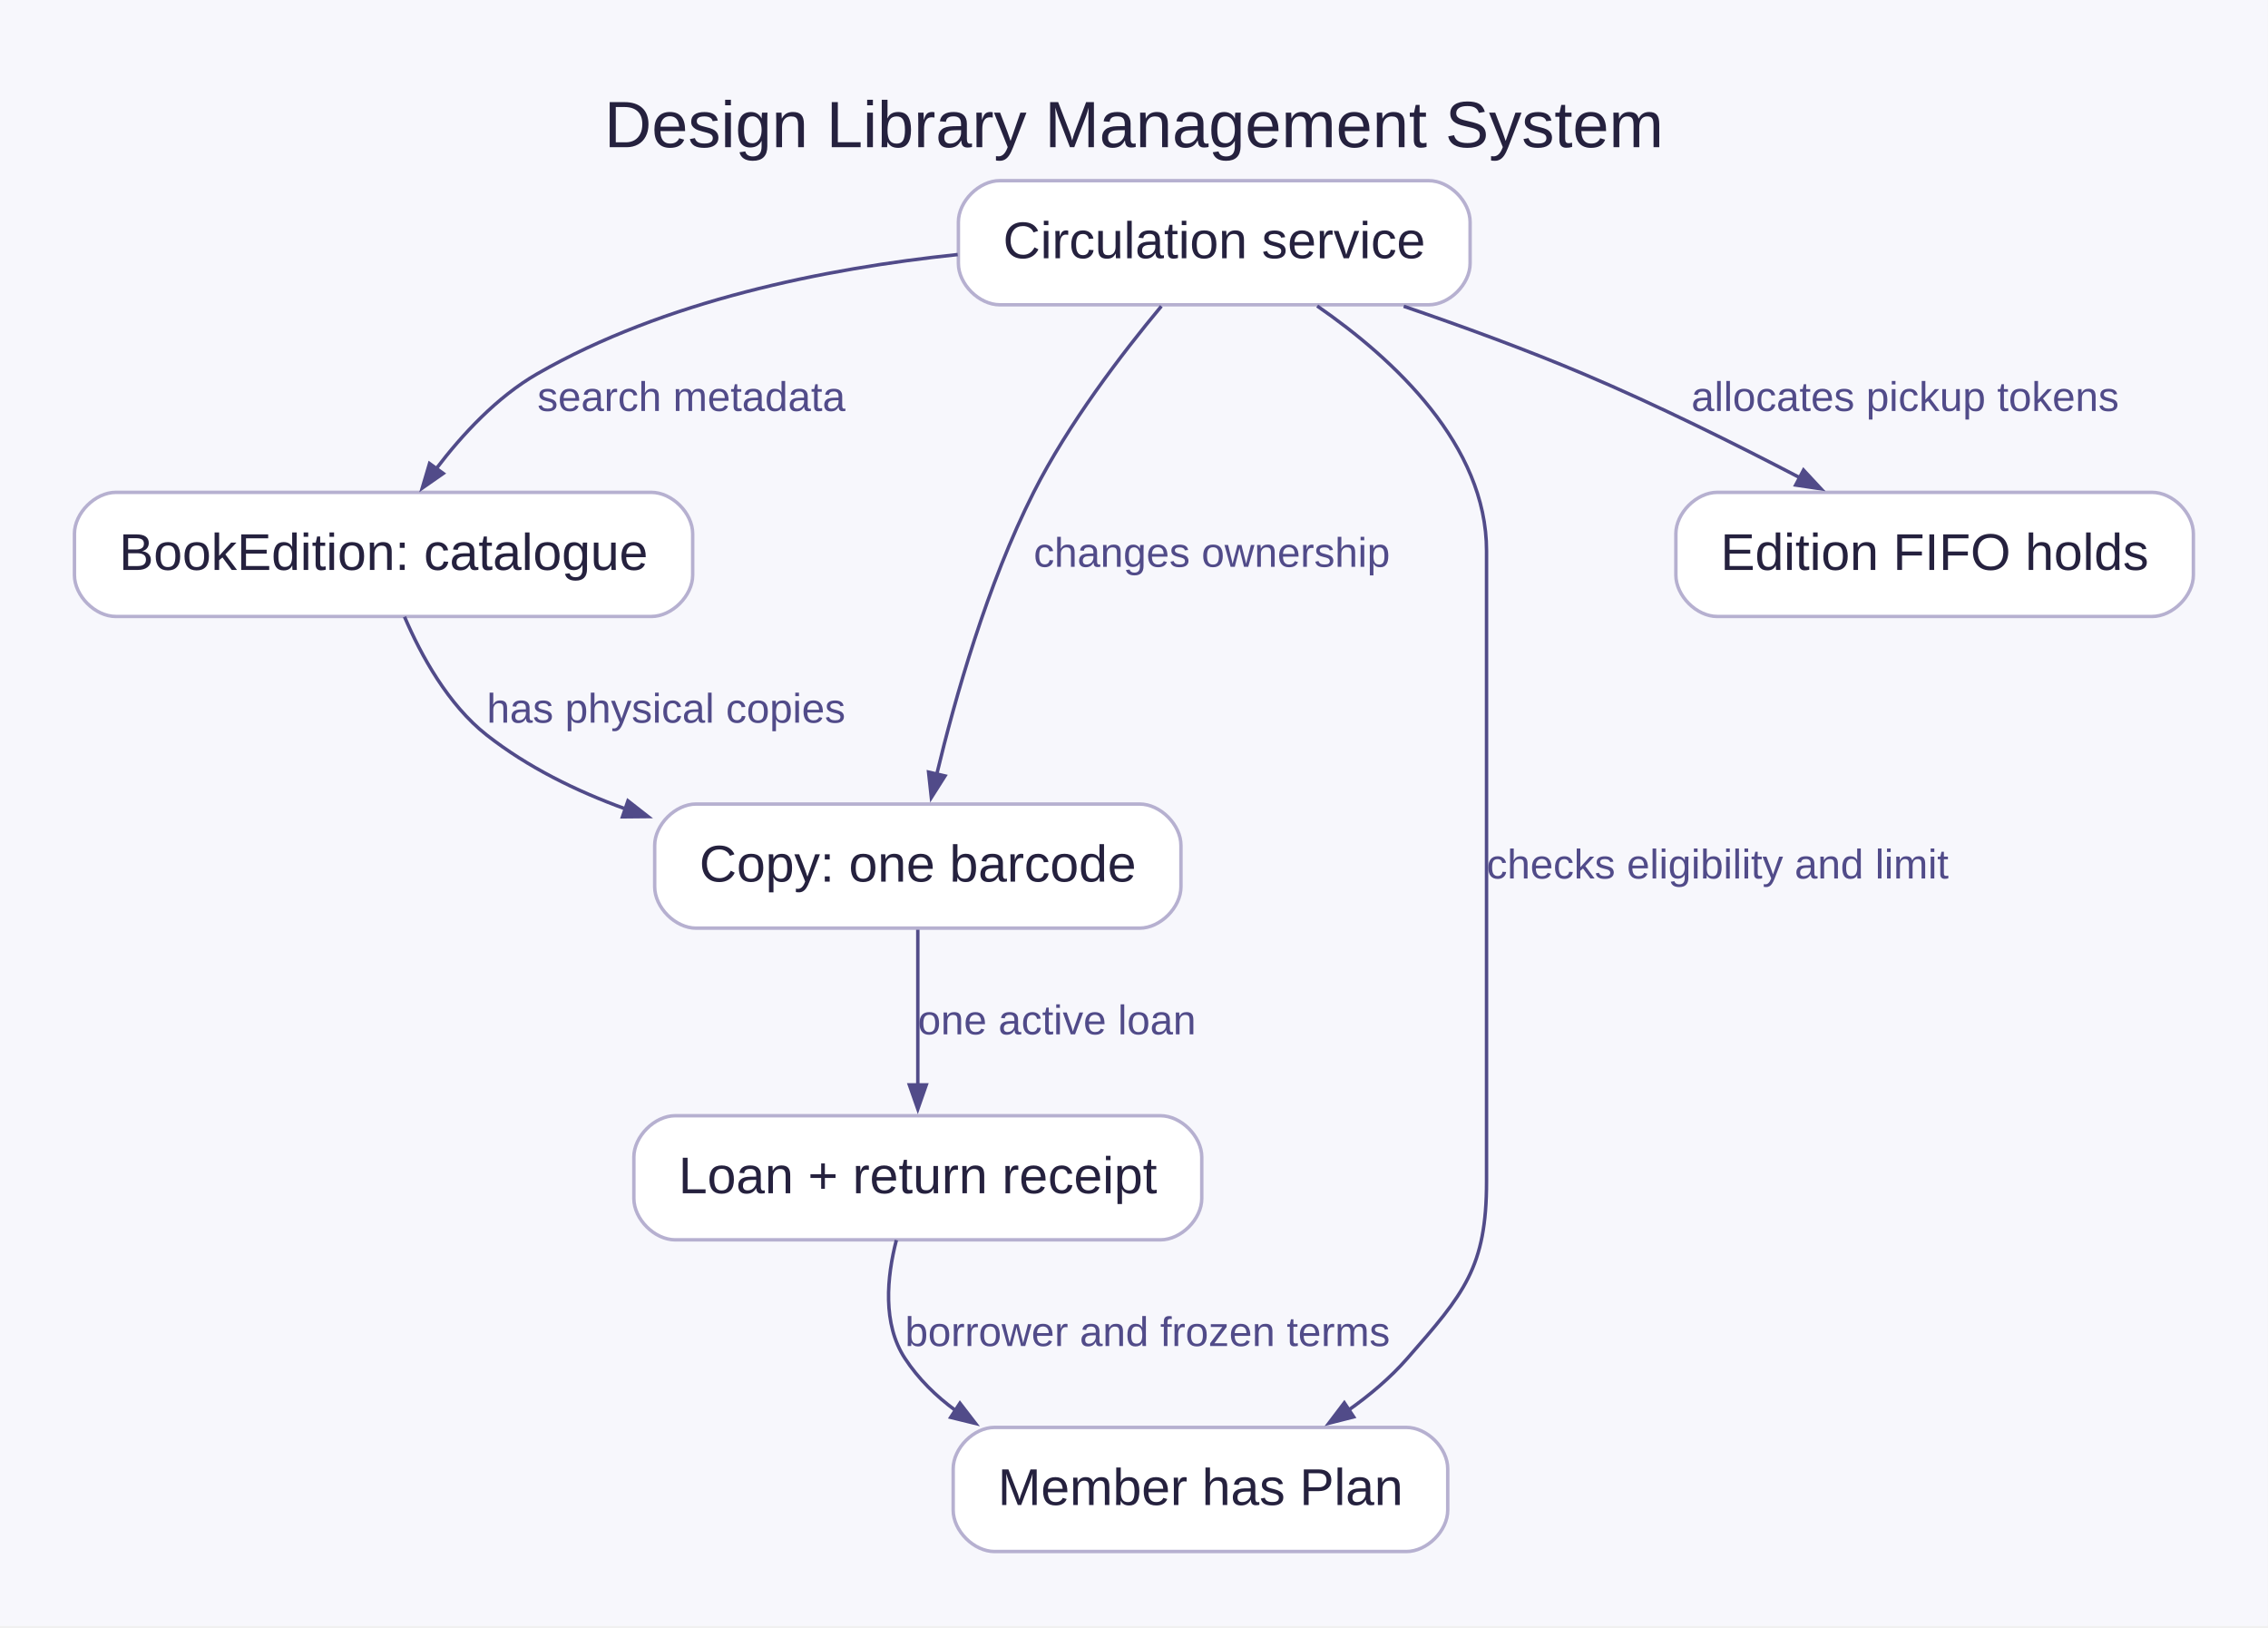
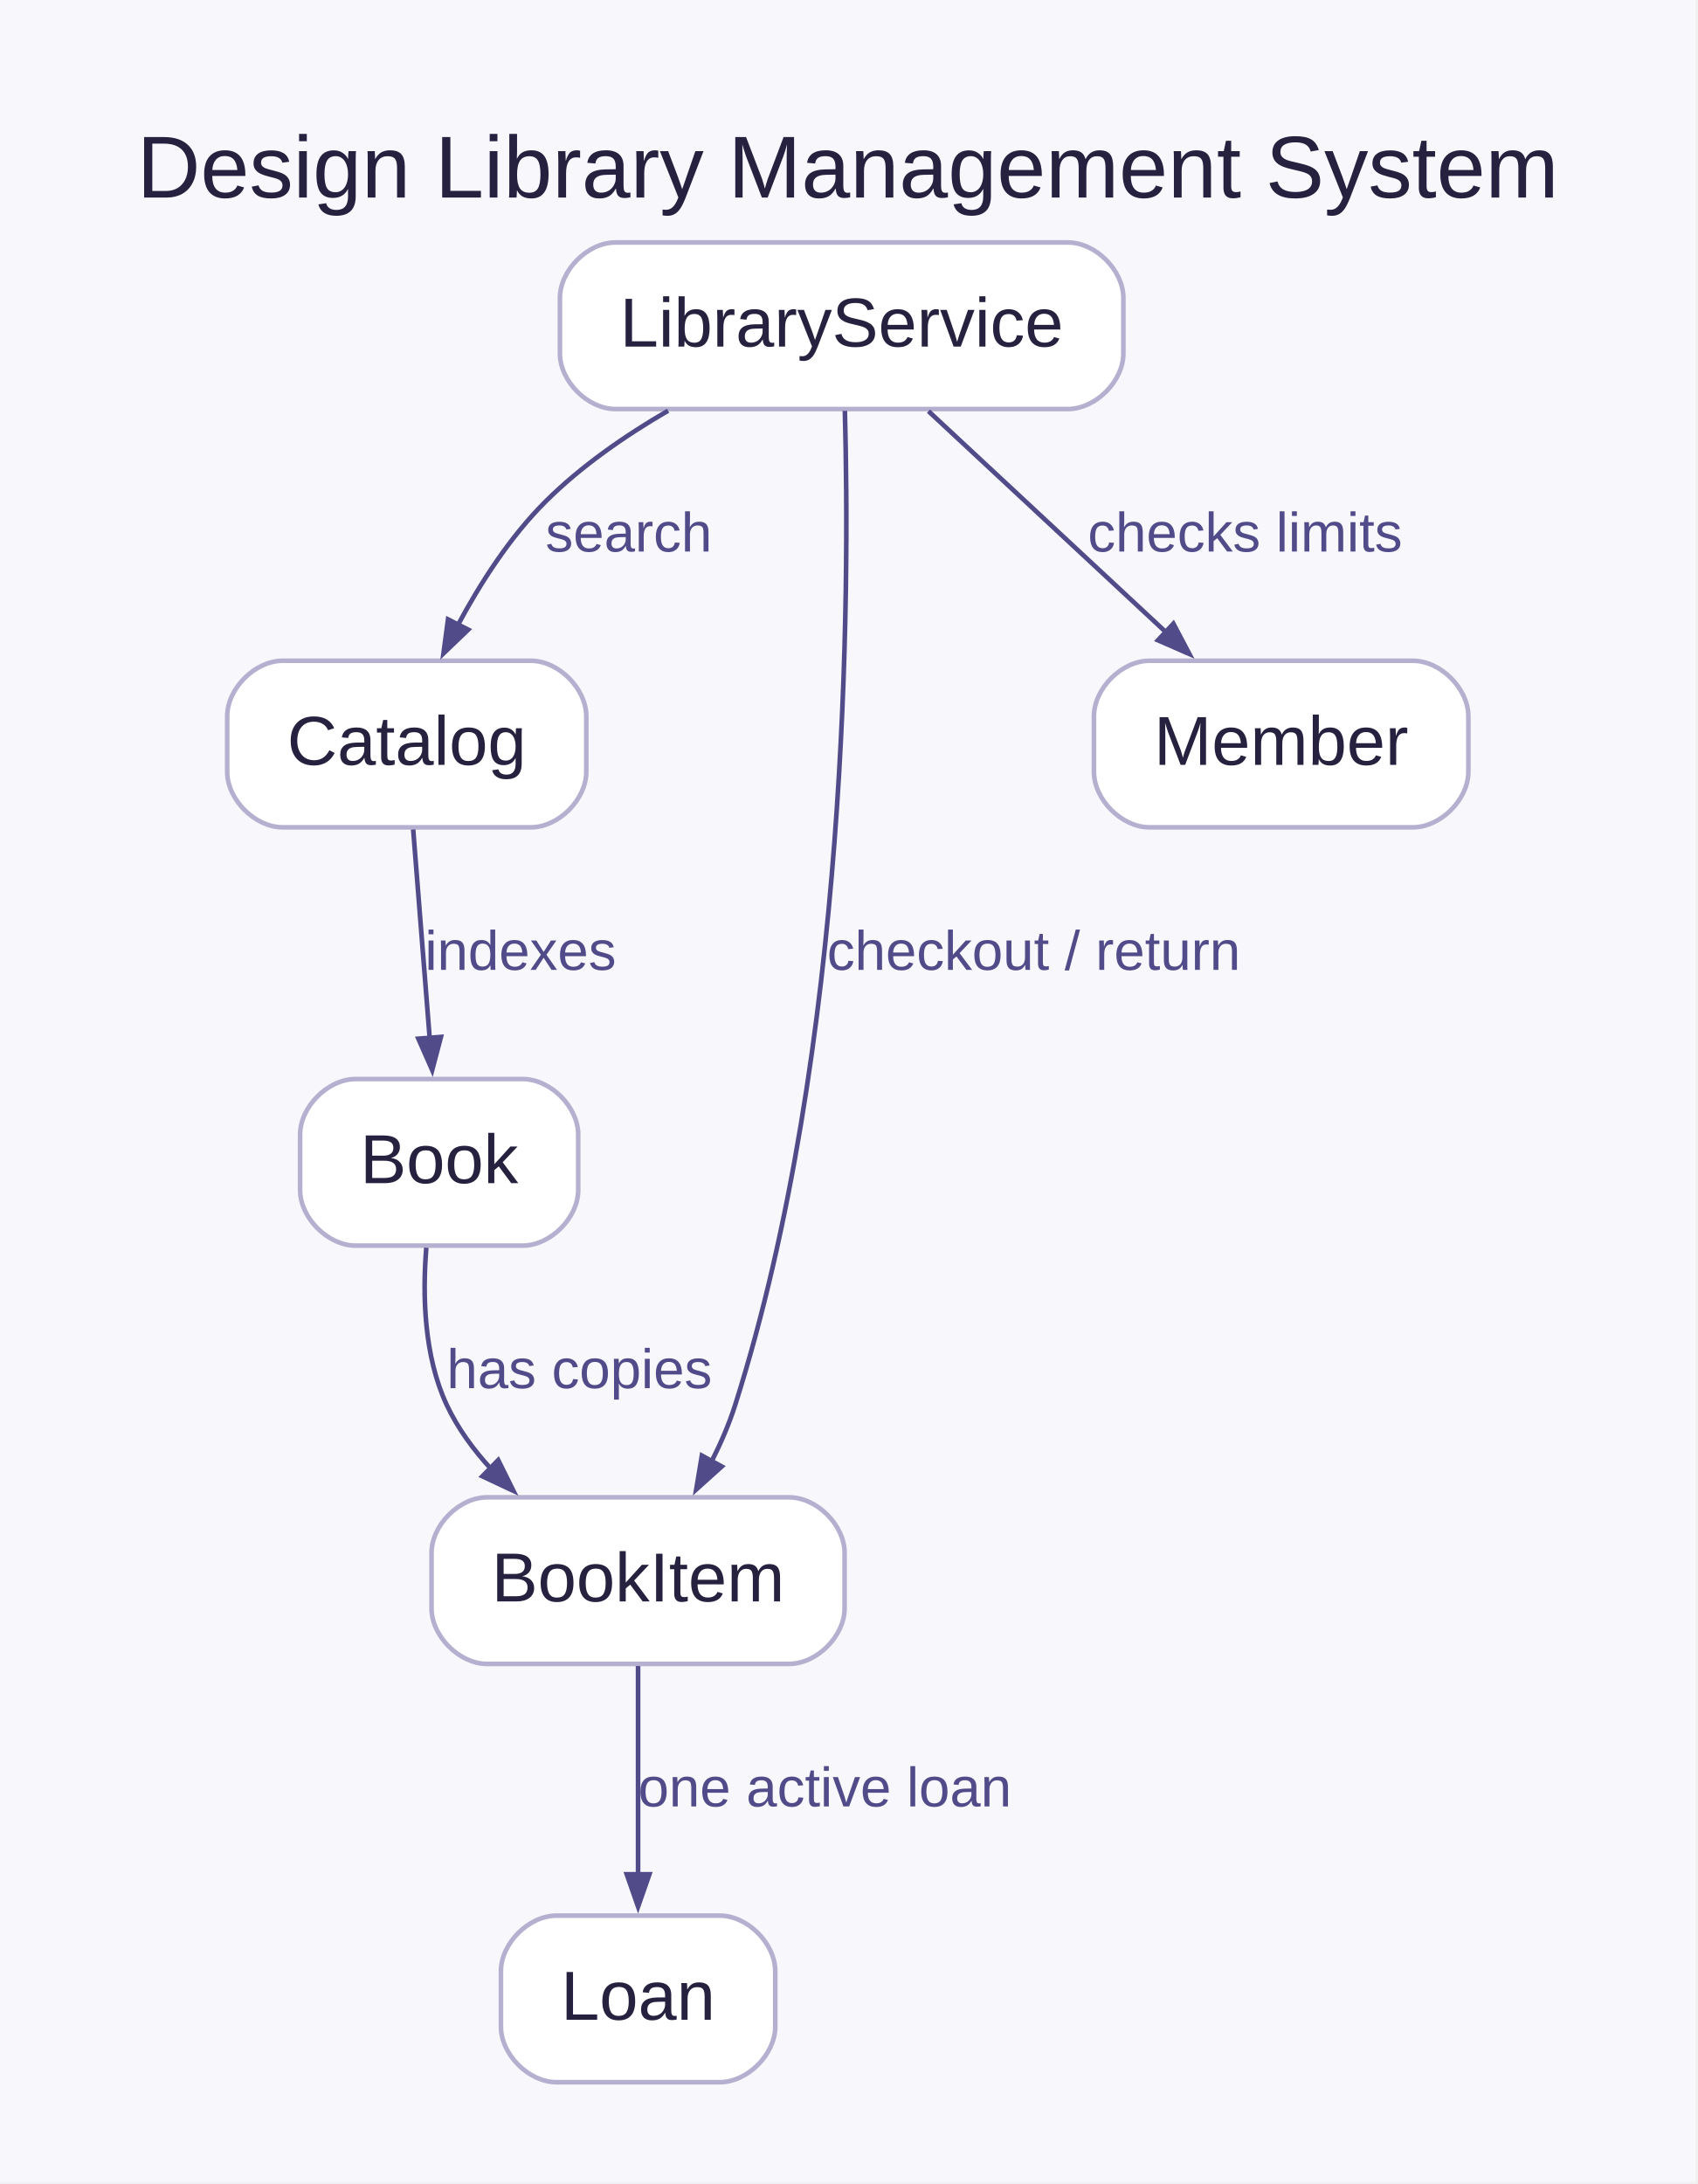
- <svg xmlns="http://www.w3.org/2000/svg" width="658pt" height="472pt" viewBox="0.00 0.00 658.00 472.00" role="img" aria-labelledby="answer-title answer-desc">
+ <svg xmlns="http://www.w3.org/2000/svg" width="367pt" height="472pt" viewBox="0.00 0.00 367.00 472.00" role="img" aria-labelledby="answer-title answer-desc">
  <g id="graph0" class="graph" transform="scale(1 1) rotate(0) translate(21.6 450)">
-     <polygon fill="#f7f7fc" stroke="none" points="-21.6,21.6 -21.6,-450 636.35,-450 636.35,21.6 -21.6,21.6" />
-     <text xml:space="preserve" text-anchor="middle" x="307.38" y="-407.3" font-family="Arial" font-size="19.00" fill="#25213e">Design Library Management System</text>
+     <polygon fill="#f7f7fc" stroke="none" points="-21.6,21.6 -21.6,-450 344.9,-450 344.9,21.6 -21.6,21.6" />
+     <text xml:space="preserve" text-anchor="middle" x="161.65" y="-407.3" font-family="Arial" font-size="19.00" fill="#25213e">Design Library Management System</text>
    <g id="node1" class="node">
-       <path fill="#ffffff" stroke="#b6b0d0" d="M392.91,-397.6C392.91,-397.6 268.45,-397.6 268.45,-397.6 262.45,-397.6 256.45,-391.6 256.45,-385.6 256.45,-385.6 256.45,-373.6 256.45,-373.6 256.45,-367.6 262.45,-361.6 268.45,-361.6 268.45,-361.6 392.91,-361.6 392.91,-361.6 398.91,-361.6 404.91,-367.6 404.91,-373.6 404.91,-373.6 404.91,-385.6 404.91,-385.6 404.91,-391.6 398.91,-397.6 392.91,-397.6" />
-       <text xml:space="preserve" text-anchor="middle" x="330.68" y="-375.1" font-family="Arial" font-size="15.00" fill="#25213e">Circulation service</text>
+       <path fill="#ffffff" stroke="#b6b0d0" d="M209.22,-397.6C209.22,-397.6 111.43,-397.6 111.43,-397.6 105.43,-397.6 99.43,-391.6 99.43,-385.6 99.43,-385.6 99.43,-373.6 99.43,-373.6 99.43,-367.6 105.43,-361.6 111.43,-361.6 111.43,-361.6 209.22,-361.6 209.22,-361.6 215.22,-361.6 221.22,-367.6 221.22,-373.6 221.22,-373.6 221.22,-385.6 221.22,-385.6 221.22,-391.6 215.22,-397.6 209.22,-397.6" />
+       <text xml:space="preserve" text-anchor="middle" x="160.32" y="-375.1" font-family="Arial" font-size="15.00" fill="#25213e">LibraryService</text>
    </g>
    <g id="node2" class="node">
-       <path fill="#ffffff" stroke="#b6b0d0" d="M167.36,-307.2C167.36,-307.2 12,-307.2 12,-307.2 6,-307.2 0,-301.2 0,-295.2 0,-295.2 0,-283.2 0,-283.2 0,-277.2 6,-271.2 12,-271.2 12,-271.2 167.36,-271.2 167.36,-271.2 173.36,-271.2 179.36,-277.2 179.36,-283.2 179.36,-283.2 179.36,-295.2 179.36,-295.2 179.36,-301.2 173.36,-307.2 167.36,-307.2" />
-       <text xml:space="preserve" text-anchor="middle" x="89.68" y="-284.7" font-family="Arial" font-size="15.00" fill="#25213e">BookEdition: catalogue</text>
+       <path fill="#ffffff" stroke="#b6b0d0" d="M93.13,-307.2C93.13,-307.2 39.51,-307.2 39.51,-307.2 33.51,-307.2 27.51,-301.2 27.51,-295.2 27.51,-295.2 27.51,-283.2 27.51,-283.2 27.51,-277.2 33.51,-271.2 39.51,-271.2 39.51,-271.2 93.13,-271.2 93.13,-271.2 99.13,-271.2 105.13,-277.2 105.13,-283.2 105.13,-283.2 105.13,-295.2 105.13,-295.2 105.13,-301.2 99.13,-307.2 93.13,-307.2" />
+       <text xml:space="preserve" text-anchor="middle" x="66.32" y="-284.7" font-family="Arial" font-size="15.00" fill="#25213e">Catalog</text>
    </g>
    <g id="edge1" class="edge">
-       <path fill="none" stroke="#514b89" d="M256.24,-376.17C217.71,-372.14 171.16,-362.76 134.3,-341.6 122.64,-334.91 112.53,-324.02 104.9,-313.98" />
-       <polygon fill="#514b89" stroke="#514b89" points="106.99,-312.69 100.91,-308.45 103.02,-315.56 106.99,-312.69" />
-       <text xml:space="preserve" text-anchor="middle" x="178.99" y="-330.8" font-family="Arial" font-size="12.00" fill="#514b89">search metadata</text>
+       <path fill="none" stroke="#514b89" d="M122.81,-361.24C113.46,-355.81 103.95,-349.21 96.31,-341.6 88.64,-333.97 82.23,-323.98 77.33,-314.84" />
+       <polygon fill="#514b89" stroke="#514b89" points="79.61,-313.92 74.26,-308.79 75.24,-316.14 79.61,-313.92" />
+       <text xml:space="preserve" text-anchor="middle" x="114.31" y="-330.8" font-family="Arial" font-size="12.00" fill="#514b89">search</text>
+     </g>
+     <g id="node4" class="node">
+       <path fill="#ffffff" stroke="#b6b0d0" d="M148.96,-126.4C148.96,-126.4 83.68,-126.4 83.68,-126.4 77.68,-126.4 71.68,-120.4 71.68,-114.4 71.68,-114.4 71.68,-102.4 71.68,-102.4 71.68,-96.4 77.68,-90.4 83.68,-90.4 83.68,-90.4 148.96,-90.4 148.96,-90.4 154.96,-90.4 160.96,-96.4 160.96,-102.4 160.96,-102.4 160.96,-114.4 160.96,-114.4 160.96,-120.4 154.96,-126.4 148.96,-126.4" />
+       <text xml:space="preserve" text-anchor="middle" x="116.32" y="-103.9" font-family="Arial" font-size="15.00" fill="#25213e">BookItem</text>
+     </g>
+     <g id="edge4" class="edge">
+       <path fill="none" stroke="#514b89" d="M161.02,-361.21C162.09,-321.91 161.84,-223.62 137.32,-146.4 136.02,-142.28 134.21,-138.11 132.2,-134.13" />
+       <polygon fill="#514b89" stroke="#514b89" points="134.41,-133.06 128.89,-128.1 130.11,-135.42 134.41,-133.06" />
+       <text xml:space="preserve" text-anchor="middle" x="201.85" y="-240.4" font-family="Arial" font-size="12.00" fill="#514b89">checkout / return</text>
+     </g>
+     <g id="node5" class="node">
+       <path fill="#ffffff" stroke="#b6b0d0" d="M283.79,-307.2C283.79,-307.2 226.86,-307.2 226.86,-307.2 220.86,-307.2 214.86,-301.2 214.86,-295.2 214.86,-295.2 214.86,-283.2 214.86,-283.2 214.86,-277.2 220.86,-271.2 226.86,-271.2 226.86,-271.2 283.79,-271.2 283.79,-271.2 289.79,-271.2 295.79,-277.2 295.79,-283.2 295.79,-283.2 295.79,-295.2 295.79,-295.2 295.79,-301.2 289.79,-307.2 283.79,-307.2" />
+       <text xml:space="preserve" text-anchor="middle" x="255.32" y="-284.7" font-family="Arial" font-size="15.00" fill="#25213e">Member</text>
+     </g>
+     <g id="edge5" class="edge">
+       <path fill="none" stroke="#514b89" d="M179.09,-361.14C193.8,-347.45 214.38,-328.3 230.46,-313.34" />
+       <polygon fill="#514b89" stroke="#514b89" points="232.03,-315.22 235.49,-308.66 228.69,-311.63 232.03,-315.22" />
+       <text xml:space="preserve" text-anchor="middle" x="247.52" y="-330.8" font-family="Arial" font-size="12.00" fill="#514b89">checks limits</text>
    </g>
    <g id="node3" class="node">
-       <path fill="#ffffff" stroke="#b6b0d0" d="M309.02,-216.8C309.02,-216.8 180.34,-216.8 180.34,-216.8 174.34,-216.8 168.34,-210.8 168.34,-204.8 168.34,-204.8 168.34,-192.8 168.34,-192.8 168.34,-186.8 174.34,-180.8 180.34,-180.8 180.34,-180.8 309.02,-180.8 309.02,-180.8 315.02,-180.8 321.02,-186.8 321.02,-192.8 321.02,-192.8 321.02,-204.8 321.02,-204.8 321.02,-210.8 315.02,-216.8 309.02,-216.8" />
-       <text xml:space="preserve" text-anchor="middle" x="244.68" y="-194.3" font-family="Arial" font-size="15.00" fill="#25213e">Copy: one barcode</text>
+       <path fill="#ffffff" stroke="#b6b0d0" d="M91.38,-216.8C91.38,-216.8 55.27,-216.8 55.27,-216.8 49.27,-216.8 43.27,-210.8 43.27,-204.8 43.27,-204.8 43.27,-192.8 43.27,-192.8 43.27,-186.8 49.27,-180.8 55.27,-180.8 55.27,-180.8 91.38,-180.8 91.38,-180.8 97.38,-180.8 103.38,-186.8 103.38,-192.8 103.38,-192.8 103.38,-204.8 103.38,-204.8 103.38,-210.8 97.38,-216.8 91.38,-216.8" />
+       <text xml:space="preserve" text-anchor="middle" x="73.32" y="-194.3" font-family="Arial" font-size="15.00" fill="#25213e">Book</text>
+     </g>
+     <g id="edge2" class="edge">
+       <path fill="none" stroke="#514b89" d="M67.71,-270.74C68.73,-257.78 70.15,-239.92 71.3,-225.36" />
+       <polygon fill="#514b89" stroke="#514b89" points="73.71,-225.91 71.82,-218.74 68.83,-225.52 73.71,-225.91" />
+       <text xml:space="preserve" text-anchor="middle" x="90.92" y="-240.4" font-family="Arial" font-size="12.00" fill="#514b89">indexes</text>
    </g>
    <g id="edge3" class="edge">
-       <path fill="none" stroke="#514b89" d="M315.34,-361.19C303.82,-347.36 288.34,-327.1 278.28,-307.2 264.84,-280.61 255.48,-247.58 250.12,-225.23" />
-       <polygon fill="#514b89" stroke="#514b89" points="252.57,-224.95 248.6,-218.69 247.8,-226.06 252.57,-224.95" />
-       <text xml:space="preserve" text-anchor="middle" x="329.98" y="-285.6" font-family="Arial" font-size="12.00" fill="#514b89">changes ownership</text>
-     </g>
-     <g id="node4" class="node">
-       <path fill="#ffffff" stroke="#b6b0d0" d="M386.42,-36C386.42,-36 266.94,-36 266.94,-36 260.94,-36 254.94,-30 254.94,-24 254.94,-24 254.94,-12 254.94,-12 254.94,-6 260.94,0 266.94,0 266.94,0 386.42,0 386.42,0 392.42,0 398.42,-6 398.42,-12 398.42,-12 398.42,-24 398.42,-24 398.42,-30 392.42,-36 386.42,-36" />
-       <text xml:space="preserve" text-anchor="middle" x="326.68" y="-13.5" font-family="Arial" font-size="15.00" fill="#25213e">Member has Plan</text>
-     </g>
-     <g id="edge4" class="edge">
-       <path fill="none" stroke="#514b89" d="M360.55,-361.25C382.92,-345.78 409.68,-320.87 409.68,-290.2 409.68,-290.2 409.68,-290.2 409.68,-107.4 409.68,-82.37 403.17,-74.82 386.68,-56 381.77,-50.39 375.79,-45.35 369.54,-40.94" />
-       <polygon fill="#514b89" stroke="#514b89" points="371.13,-39.05 363.94,-37.22 368.42,-43.13 371.13,-39.05" />
-       <text xml:space="preserve" text-anchor="middle" x="476.71" y="-195.2" font-family="Arial" font-size="12.00" fill="#514b89">checks eligibility and limit</text>
+       <path fill="none" stroke="#514b89" d="M70.55,-180.35C69.7,-170.01 70.05,-156.92 74.95,-146.4 77.31,-141.35 80.71,-136.7 84.56,-132.52" />
+       <polygon fill="#514b89" stroke="#514b89" points="86.09,-134.45 89.38,-127.8 82.66,-130.95 86.09,-134.45" />
+       <text xml:space="preserve" text-anchor="middle" x="103.64" y="-150" font-family="Arial" font-size="12.00" fill="#514b89">has copies</text>
    </g>
    <g id="node6" class="node">
-       <path fill="#ffffff" stroke="#b6b0d0" d="M602.75,-307.2C602.75,-307.2 476.61,-307.2 476.61,-307.2 470.61,-307.2 464.61,-301.2 464.61,-295.2 464.61,-295.2 464.61,-283.2 464.61,-283.2 464.61,-277.2 470.61,-271.2 476.61,-271.2 476.61,-271.2 602.75,-271.2 602.75,-271.2 608.75,-271.2 614.75,-277.2 614.75,-283.2 614.75,-283.2 614.75,-295.2 614.75,-295.2 614.75,-301.2 608.75,-307.2 602.75,-307.2" />
-       <text xml:space="preserve" text-anchor="middle" x="539.68" y="-284.7" font-family="Arial" font-size="15.00" fill="#25213e">Edition FIFO holds</text>
-     </g>
-     <g id="edge7" class="edge">
-       <path fill="none" stroke="#514b89" d="M385.65,-361.17C402.52,-355.4 421.02,-348.64 437.68,-341.6 458.97,-332.6 482.01,-321.15 500.8,-311.34" />
-       <polygon fill="#514b89" stroke="#514b89" points="501.65,-313.66 506.7,-308.23 499.37,-309.32 501.65,-313.66" />
-       <text xml:space="preserve" text-anchor="middle" x="531.13" y="-330.8" font-family="Arial" font-size="12.00" fill="#514b89">allocates pickup tokens</text>
-     </g>
-     <g id="edge2" class="edge">
-       <path fill="none" stroke="#514b89" d="M95.76,-271.11C100.59,-259.85 108.41,-245.6 119.62,-236.8 131.42,-227.54 145.48,-220.6 159.85,-215.39" />
-       <polygon fill="#514b89" stroke="#514b89" points="160.58,-217.73 166.42,-213.16 159,-213.09 160.58,-217.73" />
-       <text xml:space="preserve" text-anchor="middle" x="171.65" y="-240.4" font-family="Arial" font-size="12.00" fill="#514b89">has physical copies</text>
-     </g>
-     <g id="node5" class="node">
-       <path fill="#ffffff" stroke="#b6b0d0" d="M315.06,-126.4C315.06,-126.4 174.3,-126.4 174.3,-126.4 168.3,-126.4 162.3,-120.4 162.3,-114.4 162.3,-114.4 162.3,-102.4 162.3,-102.4 162.3,-96.4 168.3,-90.4 174.3,-90.4 174.3,-90.4 315.06,-90.4 315.06,-90.4 321.06,-90.4 327.06,-96.4 327.06,-102.4 327.06,-102.4 327.06,-114.4 327.06,-114.4 327.06,-120.4 321.06,-126.4 315.06,-126.4" />
-       <text xml:space="preserve" text-anchor="middle" x="244.68" y="-103.9" font-family="Arial" font-size="15.00" fill="#25213e">Loan + return receipt</text>
-     </g>
-     <g id="edge5" class="edge">
-       <path fill="none" stroke="#514b89" d="M244.68,-180.34C244.68,-167.38 244.68,-149.52 244.68,-134.96" />
-       <polygon fill="#514b89" stroke="#514b89" points="247.13,-135.34 244.68,-128.34 242.23,-135.34 247.13,-135.34" />
-       <text xml:space="preserve" text-anchor="middle" x="285.04" y="-150" font-family="Arial" font-size="12.00" fill="#514b89">one active loan</text>
+       <path fill="#ffffff" stroke="#b6b0d0" d="M133.97,-36C133.97,-36 98.68,-36 98.68,-36 92.68,-36 86.68,-30 86.68,-24 86.68,-24 86.68,-12 86.68,-12 86.68,-6 92.68,0 98.68,0 98.68,0 133.97,0 133.97,0 139.97,0 145.97,-6 145.97,-12 145.97,-12 145.97,-24 145.97,-24 145.97,-30 139.97,-36 133.97,-36" />
+       <text xml:space="preserve" text-anchor="middle" x="116.32" y="-13.5" font-family="Arial" font-size="15.00" fill="#25213e">Loan</text>
    </g>
    <g id="edge6" class="edge">
-       <path fill="none" stroke="#514b89" d="M238.46,-90.33C235.7,-79.63 234.37,-66.02 240.96,-56 244.86,-50.06 249.94,-45.07 255.68,-40.88" />
-       <polygon fill="#514b89" stroke="#514b89" points="256.9,-43.02 261.43,-37.14 254.22,-38.91 256.9,-43.02" />
-       <text xml:space="preserve" text-anchor="middle" x="311.32" y="-59.6" font-family="Arial" font-size="12.00" fill="#514b89">borrower and frozen terms</text>
+       <path fill="none" stroke="#514b89" d="M116.32,-89.94C116.32,-76.98 116.32,-59.12 116.32,-44.56" />
+       <polygon fill="#514b89" stroke="#514b89" points="118.77,-44.94 116.32,-37.94 113.87,-44.94 118.77,-44.94" />
+       <text xml:space="preserve" text-anchor="middle" x="156.69" y="-59.6" font-family="Arial" font-size="12.00" fill="#514b89">one active loan</text>
    </g>
  </g>
</svg>
